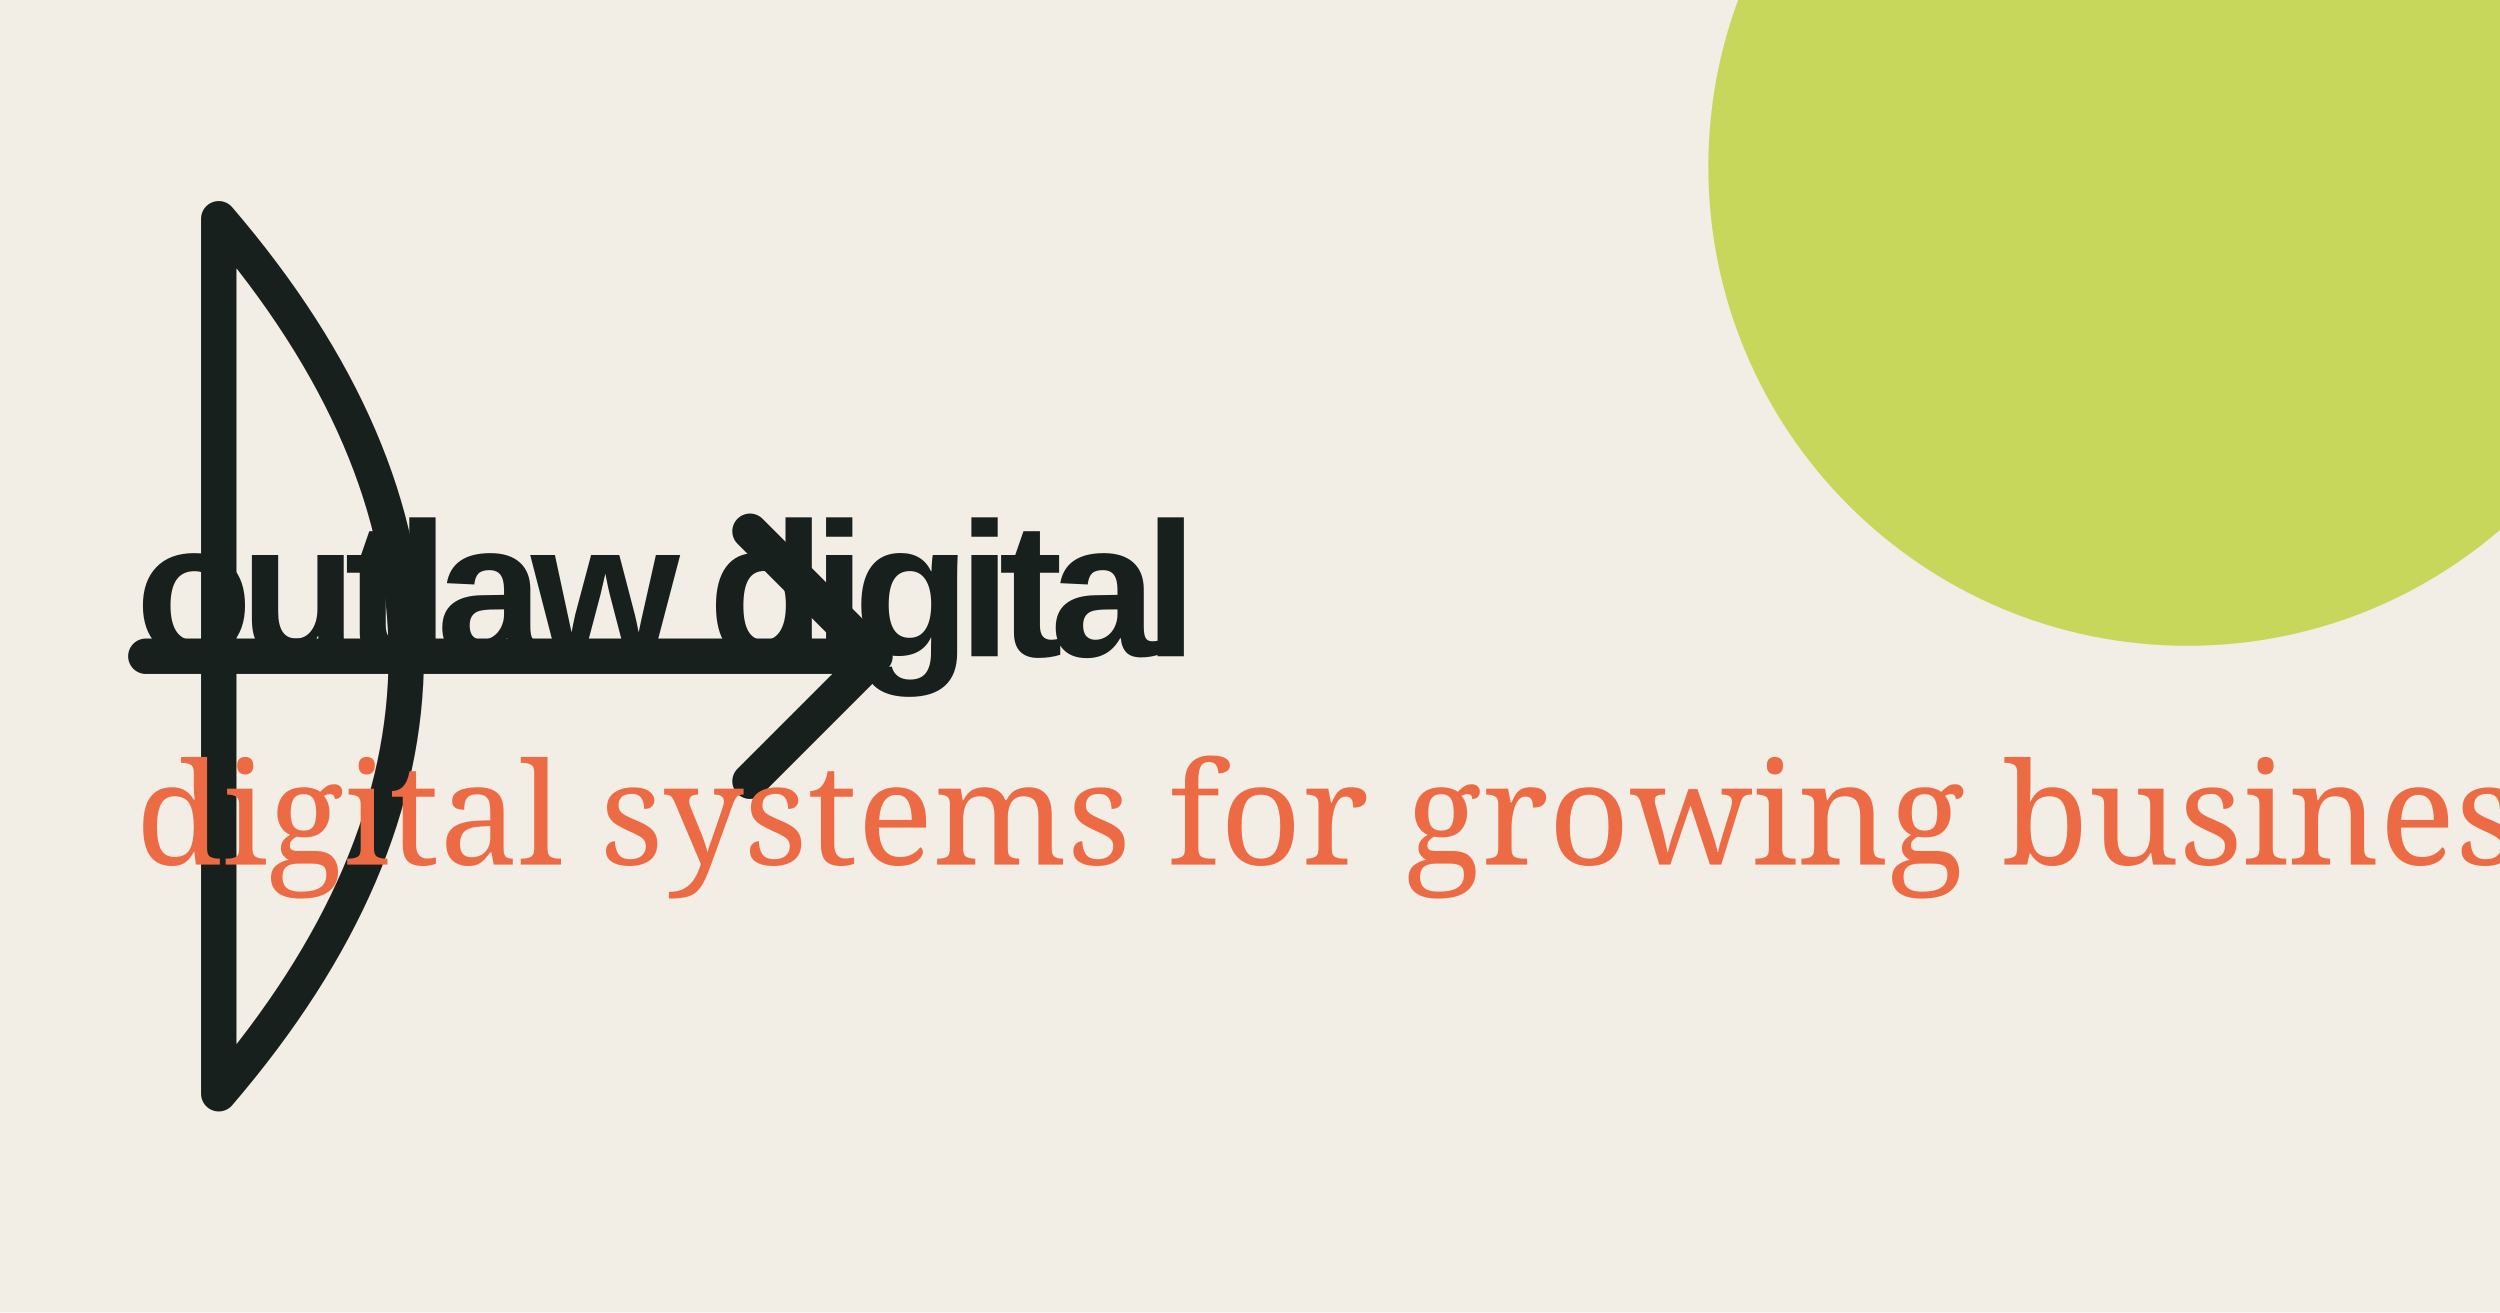
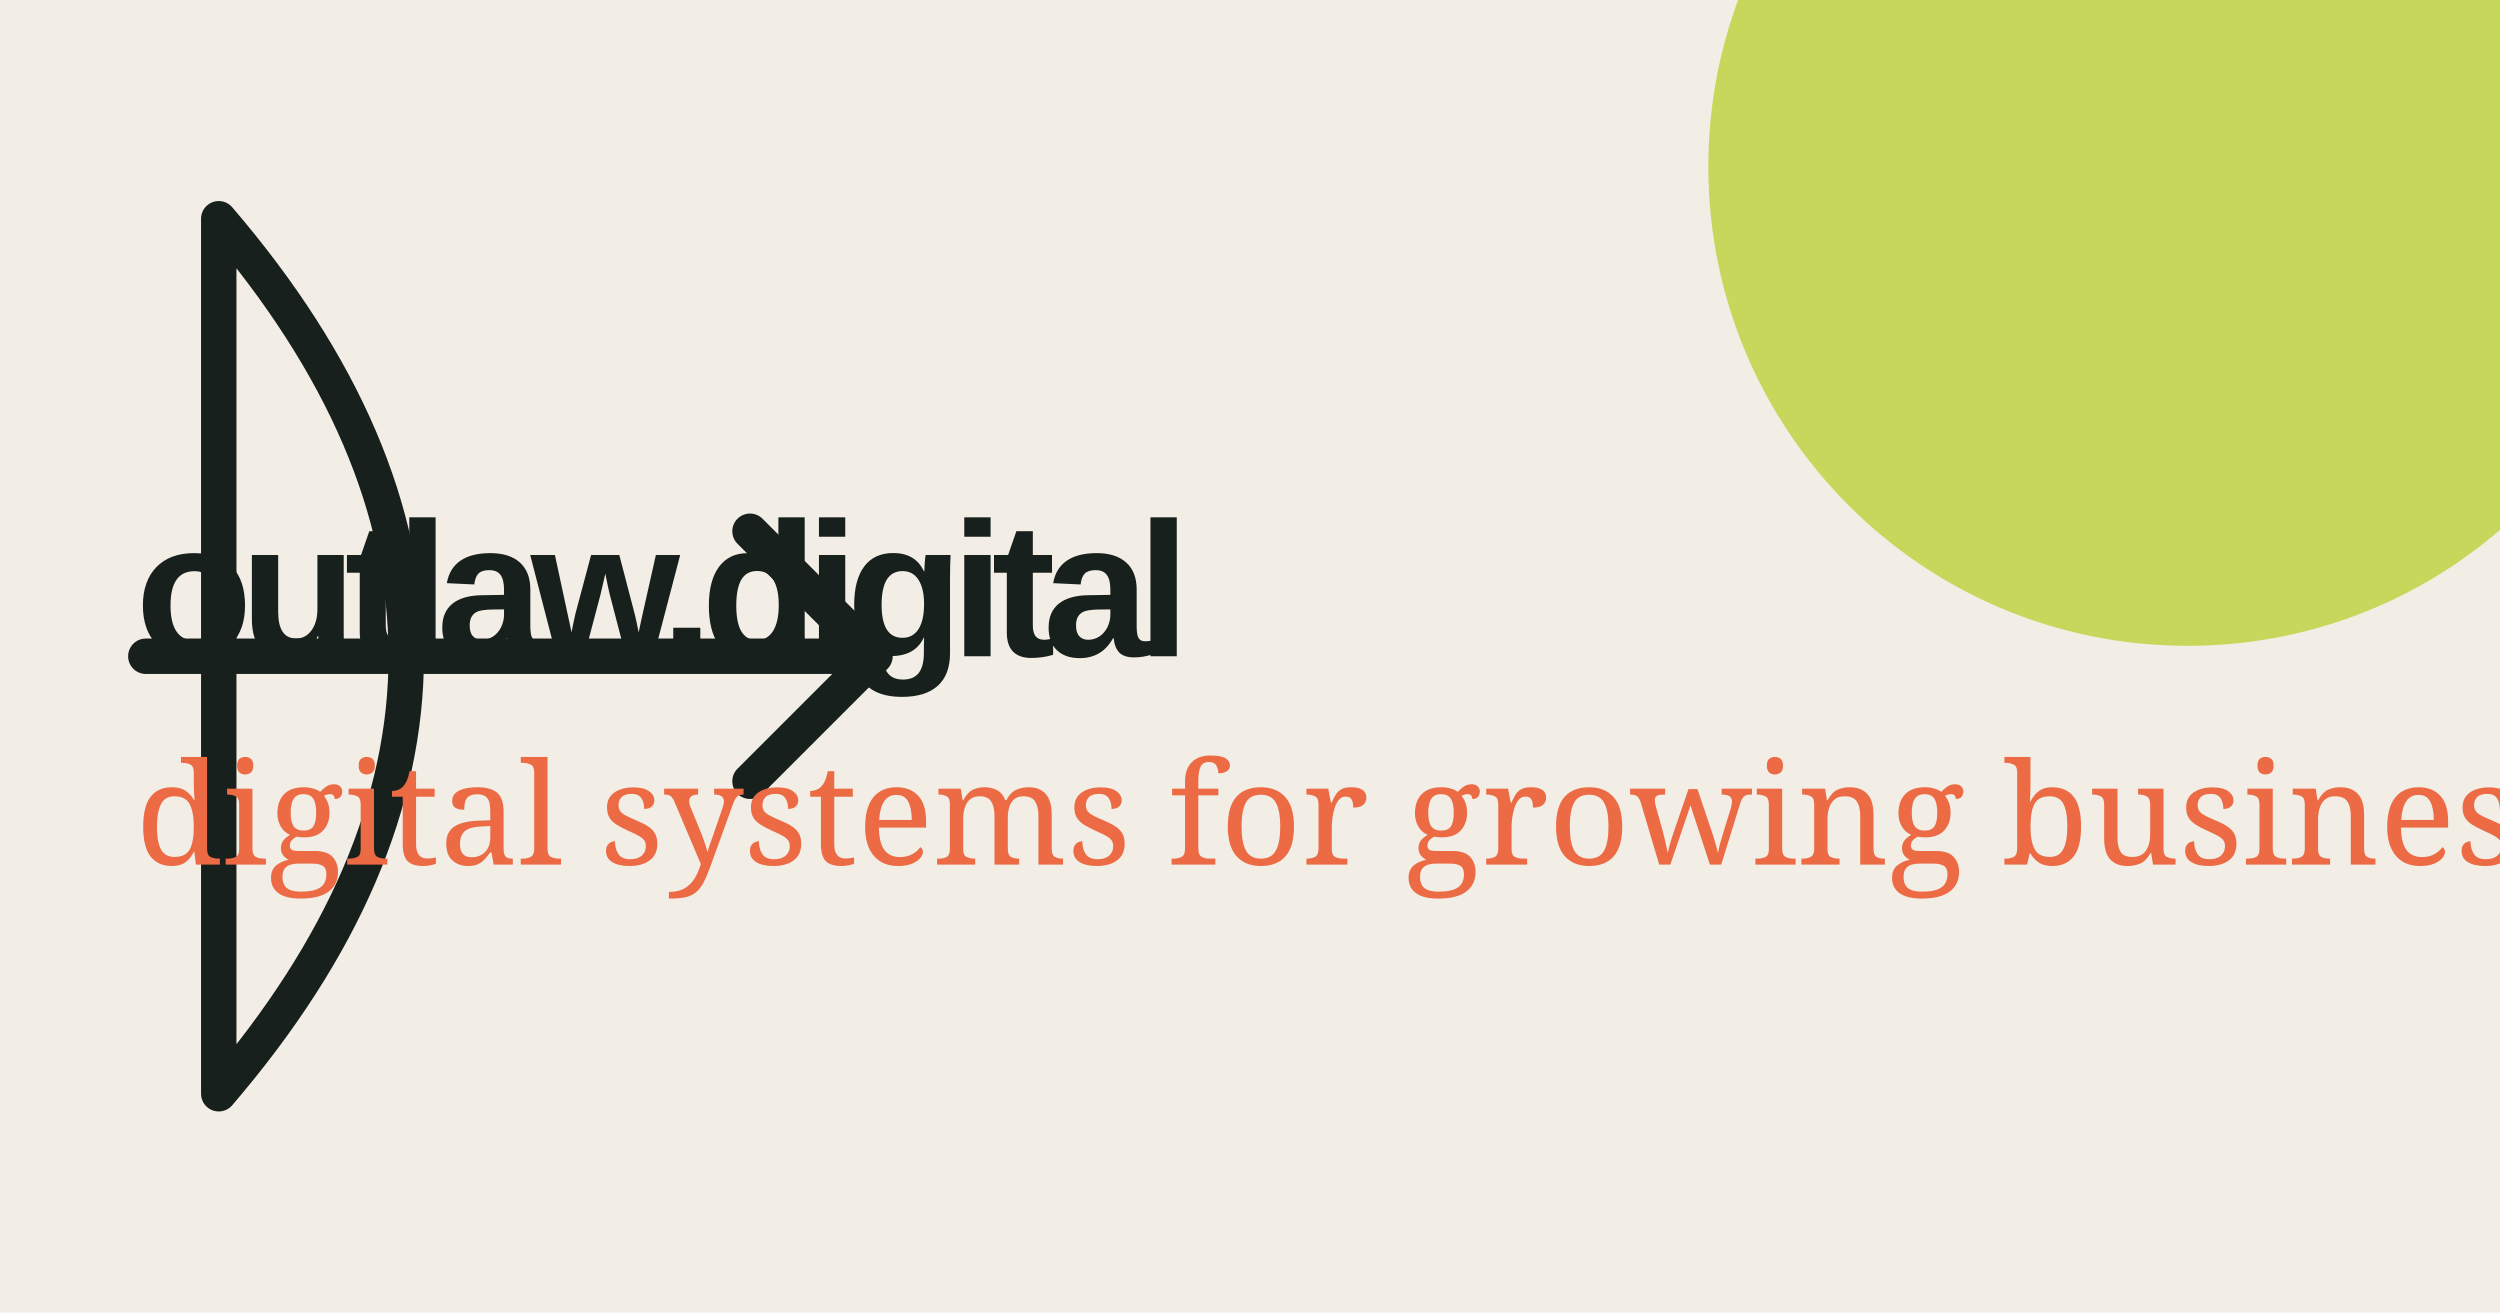
<svg xmlns="http://www.w3.org/2000/svg" viewBox="0 0 1200 630">
  <rect width="1200" height="630" fill="#f2eee6" />
  <circle cx="1050" cy="80" r="230" fill="#c6d75b" />
  <path d="M105 105Q285 315 105 525M105 105V525M70 315H420M360 255L420 315L360 375" fill="none" stroke="#17201c" stroke-linecap="round" stroke-linejoin="round" stroke-width="17" />
-   <text x="65" y="315" fill="#17201c" font-family="Arial,sans-serif" font-size="92" font-weight="700" letter-spacing="-6">outlaw digital</text>
+   <text x="65" y="315" fill="#17201c" font-family="Arial,sans-serif" font-size="92" font-weight="700" letter-spacing="-6">outlaw.digital</text>
  <text x="65" y="415" fill="#ec6b45" font-family="Georgia,serif" font-size="68">digital systems for growing businesses</text>
</svg>
